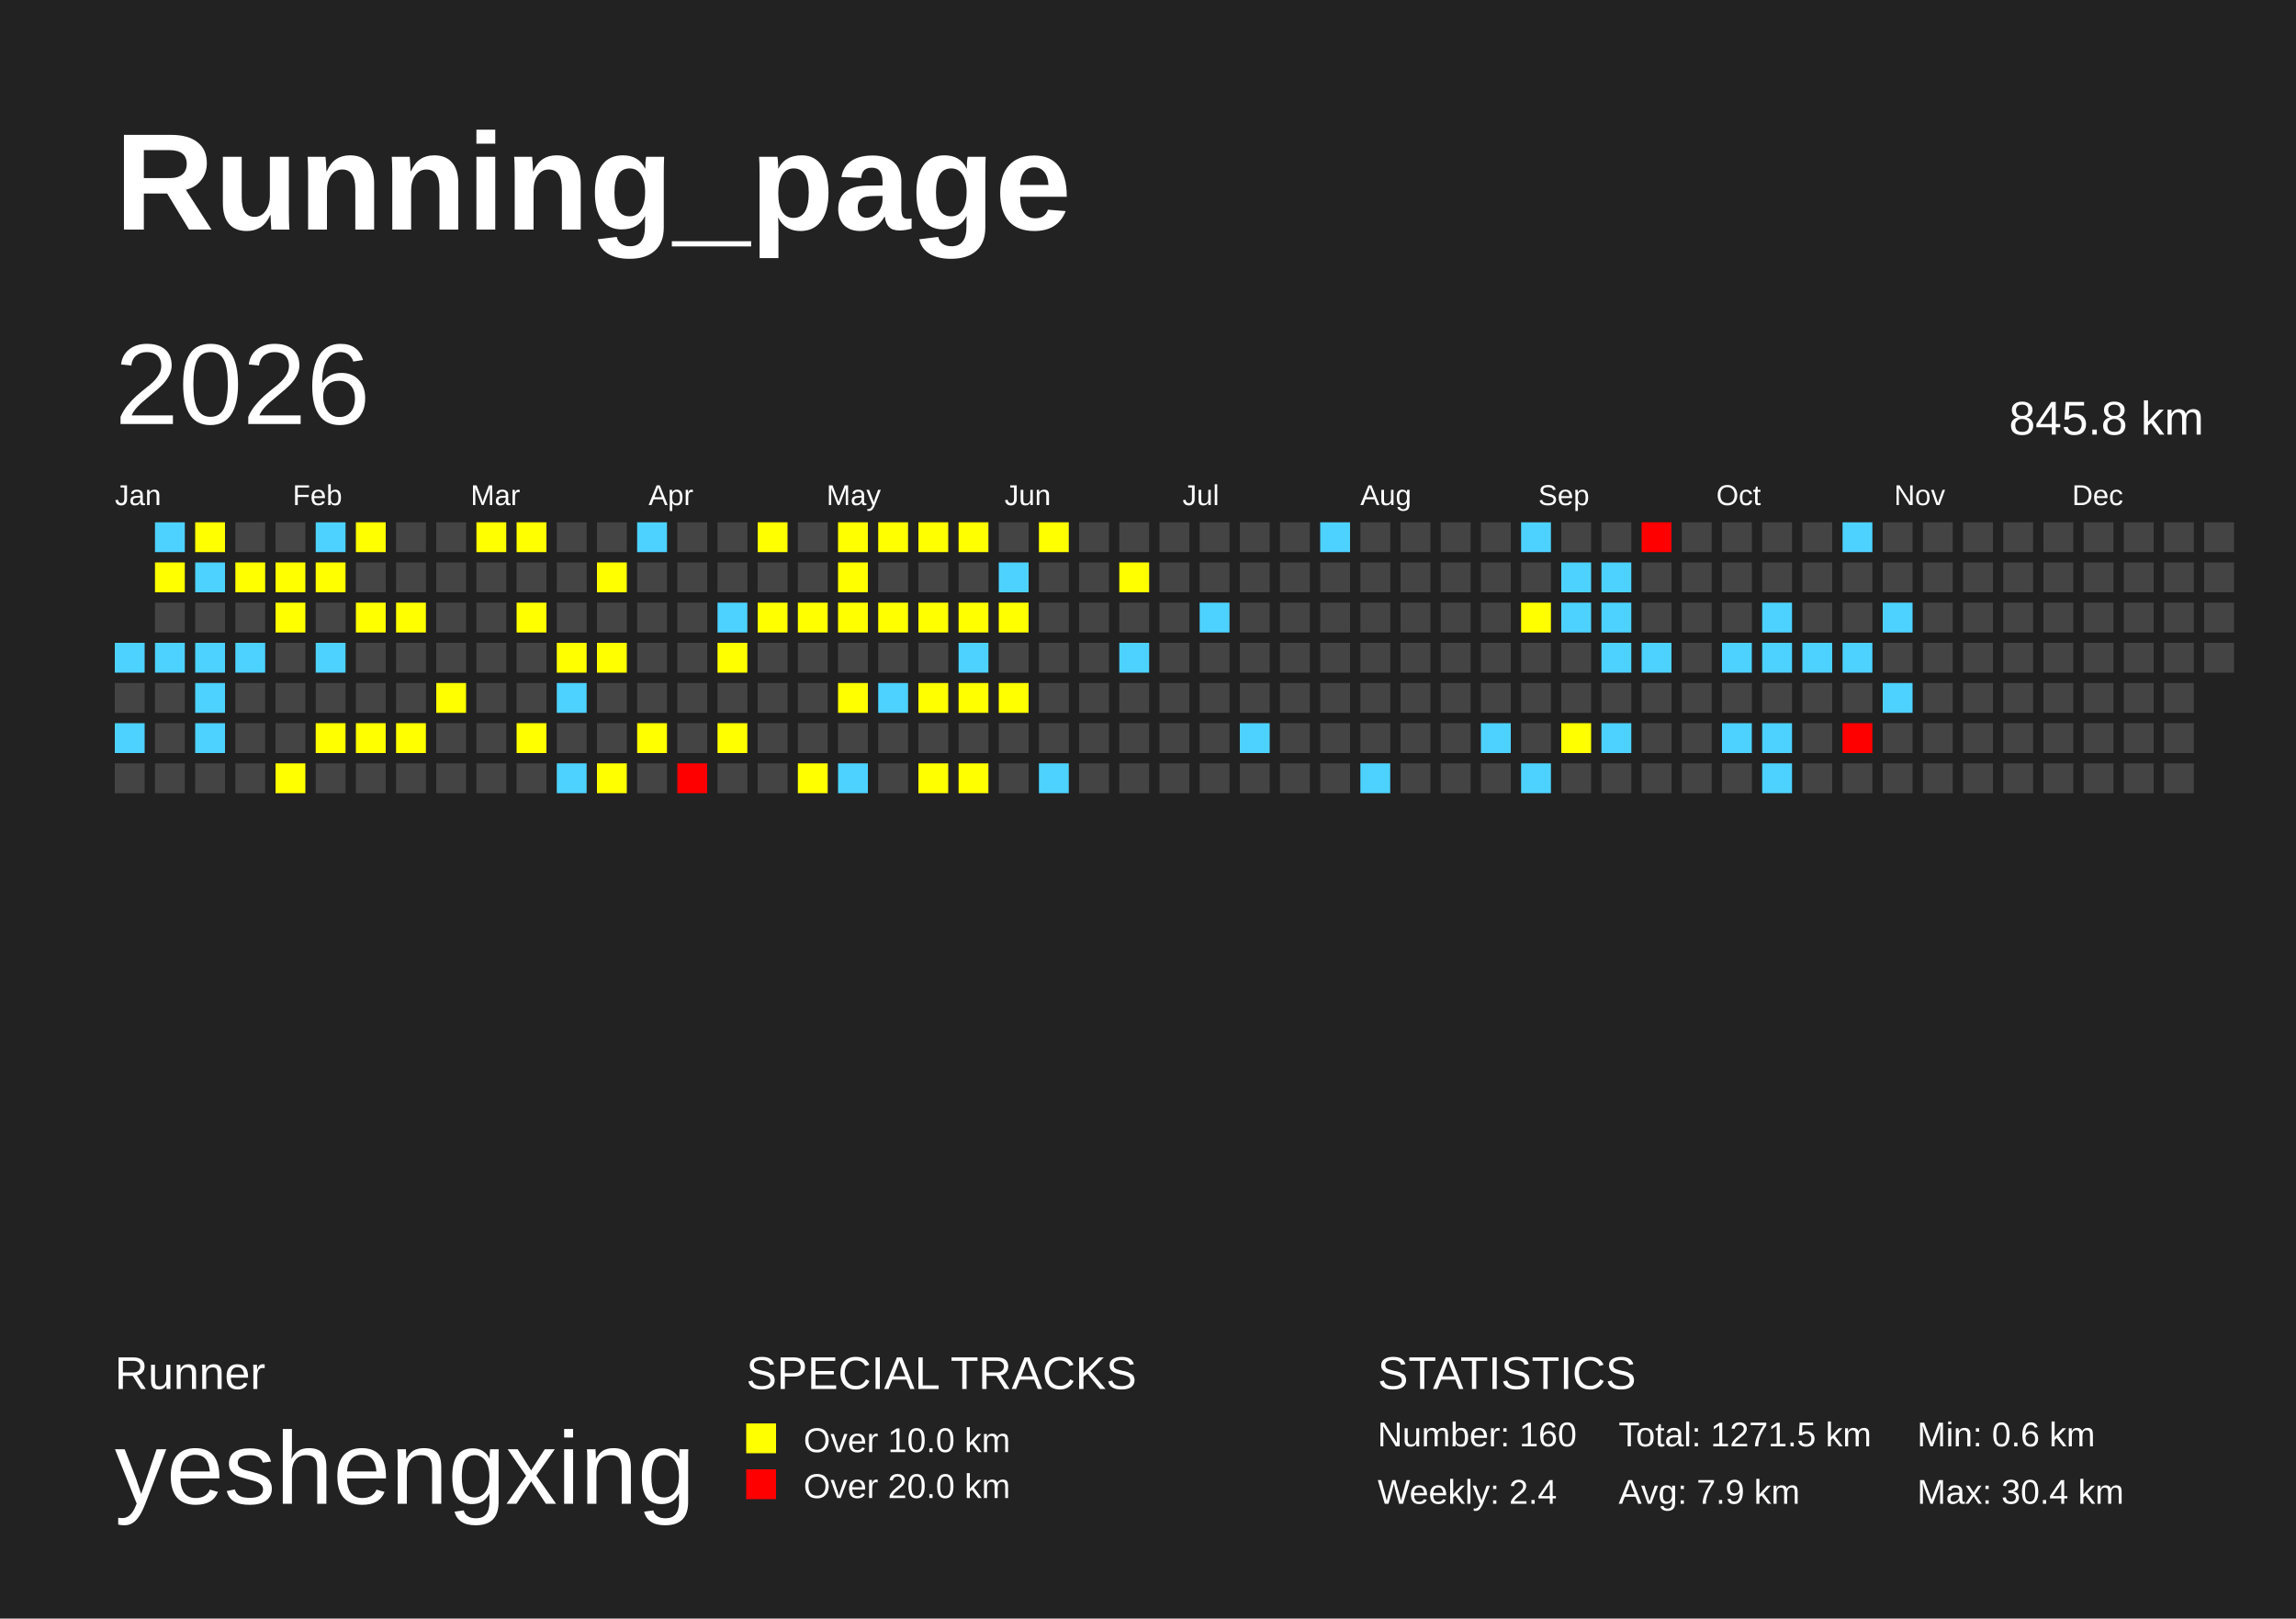
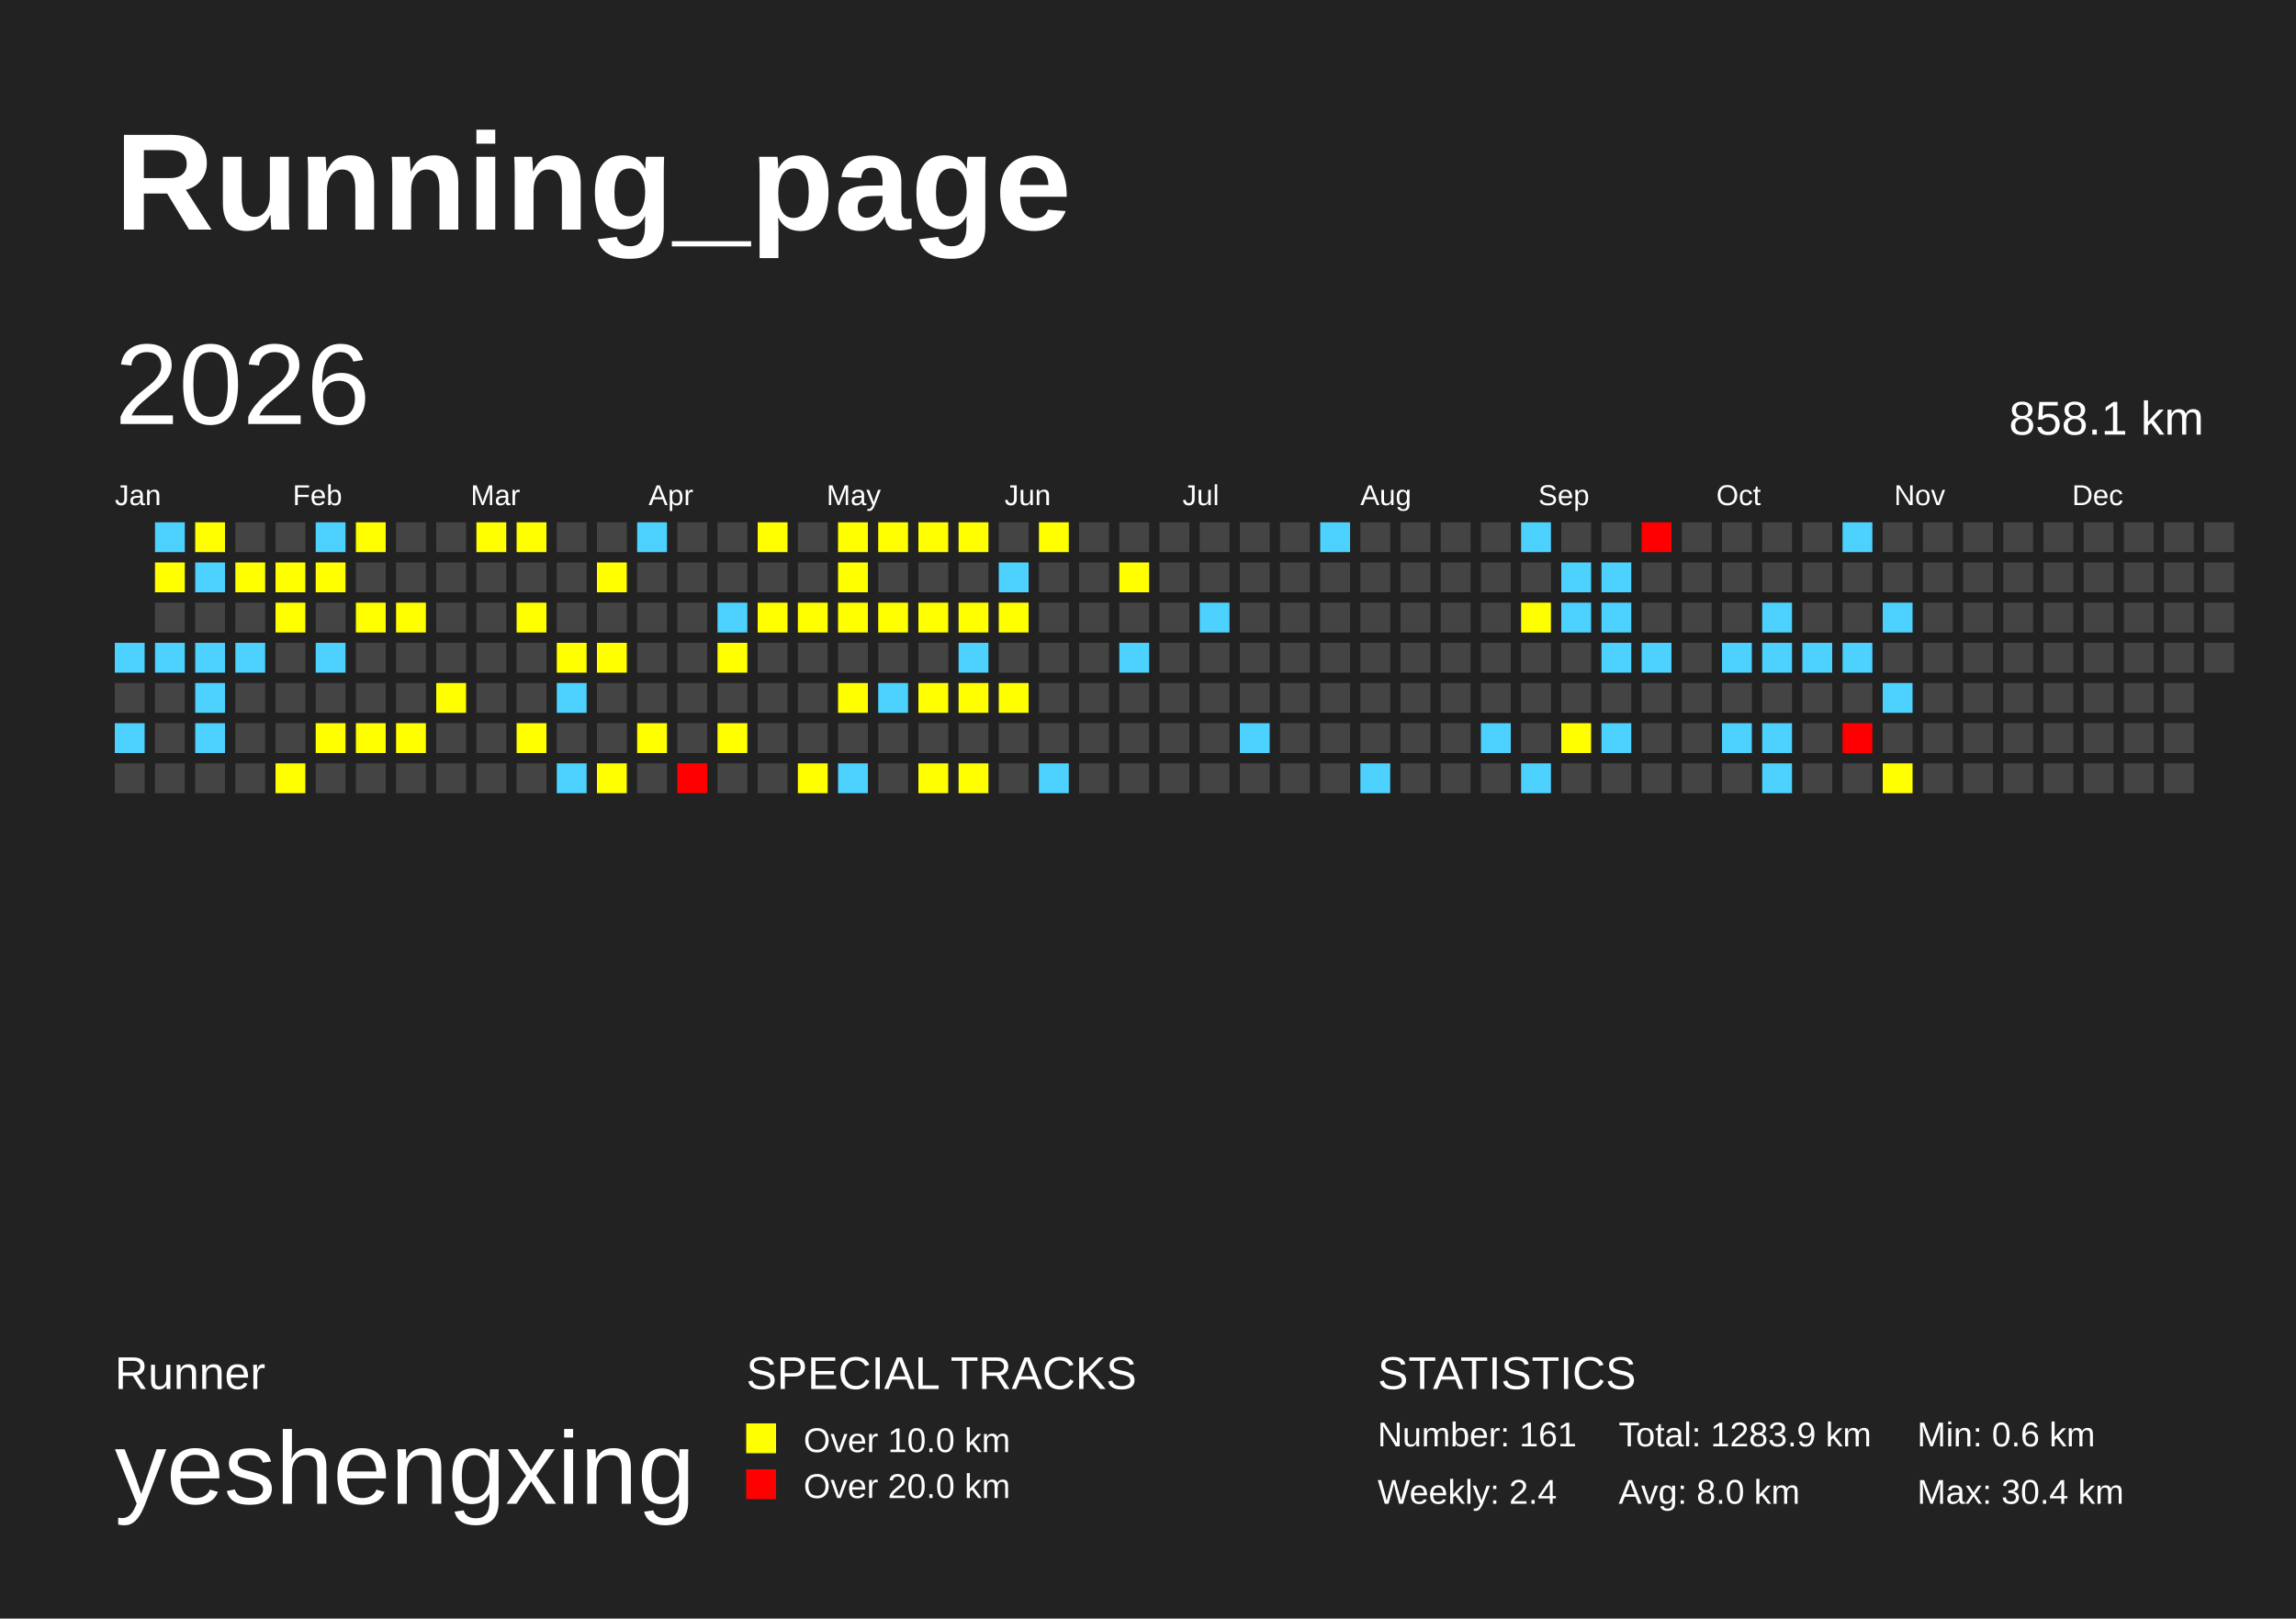
<svg xmlns="http://www.w3.org/2000/svg" baseProfile="full" height="141mm" version="1.1" viewBox="0,0,200,141" width="200mm">
  <defs />
  <rect fill="#222222" height="141" width="200" x="0" y="0" />
  <text fill="#FFFFFF" style="font-size:12px; font-family:Arial; font-weight:bold;" x="10" y="20">Running_page</text>
  <text fill="#FFFFFF" style="font-size:4px; font-family:Arial" x="10" y="121">Runner</text>
  <text fill="#FFFFFF" style="font-size:9px; font-family:Arial" x="10" y="131">yeshengxing</text>
  <text fill="#FFFFFF" style="font-size:4px; font-family:Arial" x="65" y="121">SPECIAL TRACKS</text>
  <rect fill="yellow" height="2.6" width="2.6" x="65" y="124" />
  <text fill="#FFFFFF" style="font-size:3px; font-family:Arial" x="70" y="126.5">Over 10.0 km</text>
  <rect fill="red" height="2.6" width="2.6" x="65" y="128" />
  <text fill="#FFFFFF" style="font-size:3px; font-family:Arial" x="70" y="130.5">Over 20.0 km</text>
  <text fill="#FFFFFF" style="font-size:4px; font-family:Arial" x="120" y="121">STATISTICS</text>
-   <text fill="#FFFFFF" style="font-size:3px; font-family:Arial" x="120" y="126">Number: 160</text>
+   <text fill="#FFFFFF" style="font-size:3px; font-family:Arial" x="120" y="126">Number: 161</text>
  <text fill="#FFFFFF" style="font-size:3px; font-family:Arial" x="120" y="131">Weekly: 2.4</text>
-   <text fill="#FFFFFF" style="font-size:3px; font-family:Arial" x="141" y="126">Total: 1271.5 km</text>
-   <text fill="#FFFFFF" style="font-size:3px; font-family:Arial" x="141" y="131">Avg: 7.9 km</text>
+   <text fill="#FFFFFF" style="font-size:3px; font-family:Arial" x="141" y="126">Total: 1283.9 km</text>
+   <text fill="#FFFFFF" style="font-size:3px; font-family:Arial" x="141" y="131">Avg: 8.0 km</text>
  <text fill="#FFFFFF" style="font-size:3px; font-family:Arial" x="167" y="126">Min: 0.6 km</text>
  <text fill="#FFFFFF" style="font-size:3px; font-family:Arial" x="167" y="131">Max: 30.4 km</text>
  <text dominant-baseline="hanging" fill="#FFFFFF" style="font-size:10.0px; font-family:Arial;" x="10" y="30">2026</text>
-   <text dominant-baseline="hanging" fill="#FFFFFF" style="font-size:4.125px; font-family:Arial;" x="175" y="35">845.8 km</text>
+   <text dominant-baseline="hanging" fill="#FFFFFF" style="font-size:4.125px; font-family:Arial;" x="175" y="35">858.1 km</text>
  <text fill="#FFFFFF" style="font-size:2.5px; font-family:Arial" x="10.0" y="44">Jan</text>
  <text fill="#FFFFFF" style="font-size:2.5px; font-family:Arial" x="25.5" y="44">Feb</text>
  <text fill="#FFFFFF" style="font-size:2.5px; font-family:Arial" x="41.0" y="44">Mar</text>
  <text fill="#FFFFFF" style="font-size:2.5px; font-family:Arial" x="56.5" y="44">Apr</text>
  <text fill="#FFFFFF" style="font-size:2.5px; font-family:Arial" x="72.0" y="44">May</text>
  <text fill="#FFFFFF" style="font-size:2.5px; font-family:Arial" x="87.5" y="44">Jun</text>
  <text fill="#FFFFFF" style="font-size:2.5px; font-family:Arial" x="103.0" y="44">Jul</text>
  <text fill="#FFFFFF" style="font-size:2.5px; font-family:Arial" x="118.5" y="44">Aug</text>
  <text fill="#FFFFFF" style="font-size:2.5px; font-family:Arial" x="134.0" y="44">Sep</text>
  <text fill="#FFFFFF" style="font-size:2.5px; font-family:Arial" x="149.5" y="44">Oct</text>
  <text fill="#FFFFFF" style="font-size:2.5px; font-family:Arial" x="165.0" y="44">Nov</text>
  <text fill="#FFFFFF" style="font-size:2.5px; font-family:Arial" x="180.5" y="44">Dec</text>
  <rect fill="#4dd2ff" height="2.6" width="2.6" x="10.0" y="56.0" />
  <rect fill="#444444" height="2.6" width="2.6" x="10.0" y="59.5" />
  <rect fill="#4dd2ff" height="2.6" width="2.6" x="10.0" y="63.0" />
  <rect fill="#444444" height="2.6" width="2.6" x="10.0" y="66.5" />
  <rect fill="#4dd2ff" height="2.6" width="2.6" x="13.5" y="45.5" />
  <rect fill="yellow" height="2.6" width="2.6" x="13.5" y="49.0" />
  <rect fill="#444444" height="2.6" width="2.6" x="13.5" y="52.5" />
  <rect fill="#4dd2ff" height="2.6" width="2.6" x="13.5" y="56.0" />
  <rect fill="#444444" height="2.6" width="2.6" x="13.5" y="59.5" />
  <rect fill="#444444" height="2.6" width="2.6" x="13.5" y="63.0" />
  <rect fill="#444444" height="2.6" width="2.6" x="13.5" y="66.5" />
  <rect fill="yellow" height="2.6" width="2.6" x="17.0" y="45.5" />
  <rect fill="#4dd2ff" height="2.6" width="2.6" x="17.0" y="49.0" />
  <rect fill="#444444" height="2.6" width="2.6" x="17.0" y="52.5" />
  <rect fill="#4dd2ff" height="2.6" width="2.6" x="17.0" y="56.0" />
  <rect fill="#4dd2ff" height="2.6" width="2.6" x="17.0" y="59.5" />
  <rect fill="#4dd2ff" height="2.6" width="2.6" x="17.0" y="63.0" />
  <rect fill="#444444" height="2.6" width="2.6" x="17.0" y="66.5" />
  <rect fill="#444444" height="2.6" width="2.6" x="20.5" y="45.5" />
  <rect fill="yellow" height="2.6" width="2.6" x="20.5" y="49.0" />
  <rect fill="#444444" height="2.6" width="2.6" x="20.5" y="52.5" />
  <rect fill="#4dd2ff" height="2.6" width="2.6" x="20.5" y="56.0" />
  <rect fill="#444444" height="2.6" width="2.6" x="20.5" y="59.5" />
  <rect fill="#444444" height="2.6" width="2.6" x="20.5" y="63.0" />
  <rect fill="#444444" height="2.6" width="2.6" x="20.5" y="66.5" />
  <rect fill="#444444" height="2.6" width="2.6" x="24.0" y="45.5" />
  <rect fill="yellow" height="2.6" width="2.6" x="24.0" y="49.0" />
  <rect fill="yellow" height="2.6" width="2.6" x="24.0" y="52.5" />
  <rect fill="#444444" height="2.6" width="2.6" x="24.0" y="56.0" />
  <rect fill="#444444" height="2.6" width="2.6" x="24.0" y="59.5" />
  <rect fill="#444444" height="2.6" width="2.6" x="24.0" y="63.0" />
  <rect fill="yellow" height="2.6" width="2.6" x="24.0" y="66.5" />
  <rect fill="#4dd2ff" height="2.6" width="2.6" x="27.5" y="45.5" />
  <rect fill="yellow" height="2.6" width="2.6" x="27.5" y="49.0" />
  <rect fill="#444444" height="2.6" width="2.6" x="27.5" y="52.5" />
  <rect fill="#4dd2ff" height="2.6" width="2.6" x="27.5" y="56.0" />
  <rect fill="#444444" height="2.6" width="2.6" x="27.5" y="59.5" />
  <rect fill="yellow" height="2.6" width="2.6" x="27.5" y="63.0" />
  <rect fill="#444444" height="2.6" width="2.6" x="27.5" y="66.5" />
  <rect fill="yellow" height="2.6" width="2.6" x="31.0" y="45.5" />
  <rect fill="#444444" height="2.6" width="2.6" x="31.0" y="49.0" />
  <rect fill="yellow" height="2.6" width="2.6" x="31.0" y="52.5" />
  <rect fill="#444444" height="2.6" width="2.6" x="31.0" y="56.0" />
  <rect fill="#444444" height="2.6" width="2.6" x="31.0" y="59.5" />
  <rect fill="yellow" height="2.6" width="2.6" x="31.0" y="63.0" />
  <rect fill="#444444" height="2.6" width="2.6" x="31.0" y="66.5" />
  <rect fill="#444444" height="2.6" width="2.6" x="34.5" y="45.5" />
  <rect fill="#444444" height="2.6" width="2.6" x="34.5" y="49.0" />
  <rect fill="yellow" height="2.6" width="2.6" x="34.5" y="52.5" />
  <rect fill="#444444" height="2.6" width="2.6" x="34.5" y="56.0" />
  <rect fill="#444444" height="2.6" width="2.6" x="34.5" y="59.5" />
  <rect fill="yellow" height="2.6" width="2.6" x="34.5" y="63.0" />
  <rect fill="#444444" height="2.6" width="2.6" x="34.5" y="66.5" />
  <rect fill="#444444" height="2.6" width="2.6" x="38.0" y="45.5" />
  <rect fill="#444444" height="2.6" width="2.6" x="38.0" y="49.0" />
  <rect fill="#444444" height="2.6" width="2.6" x="38.0" y="52.5" />
  <rect fill="#444444" height="2.6" width="2.6" x="38.0" y="56.0" />
  <rect fill="yellow" height="2.6" width="2.6" x="38.0" y="59.5" />
  <rect fill="#444444" height="2.6" width="2.6" x="38.0" y="63.0" />
  <rect fill="#444444" height="2.6" width="2.6" x="38.0" y="66.5" />
  <rect fill="yellow" height="2.6" width="2.6" x="41.5" y="45.5" />
  <rect fill="#444444" height="2.6" width="2.6" x="41.5" y="49.0" />
  <rect fill="#444444" height="2.6" width="2.6" x="41.5" y="52.5" />
  <rect fill="#444444" height="2.6" width="2.6" x="41.5" y="56.0" />
  <rect fill="#444444" height="2.6" width="2.6" x="41.5" y="59.5" />
  <rect fill="#444444" height="2.6" width="2.6" x="41.5" y="63.0" />
  <rect fill="#444444" height="2.6" width="2.6" x="41.5" y="66.5" />
  <rect fill="yellow" height="2.6" width="2.6" x="45.0" y="45.5" />
  <rect fill="#444444" height="2.6" width="2.6" x="45.0" y="49.0" />
  <rect fill="yellow" height="2.6" width="2.6" x="45.0" y="52.5" />
  <rect fill="#444444" height="2.6" width="2.6" x="45.0" y="56.0" />
  <rect fill="#444444" height="2.6" width="2.6" x="45.0" y="59.5" />
  <rect fill="yellow" height="2.6" width="2.6" x="45.0" y="63.0" />
  <rect fill="#444444" height="2.6" width="2.6" x="45.0" y="66.5" />
  <rect fill="#444444" height="2.6" width="2.6" x="48.5" y="45.5" />
  <rect fill="#444444" height="2.6" width="2.6" x="48.5" y="49.0" />
  <rect fill="#444444" height="2.6" width="2.6" x="48.5" y="52.5" />
  <rect fill="yellow" height="2.6" width="2.6" x="48.5" y="56.0" />
  <rect fill="#4dd2ff" height="2.6" width="2.6" x="48.5" y="59.5" />
  <rect fill="#444444" height="2.6" width="2.6" x="48.5" y="63.0" />
  <rect fill="#4dd2ff" height="2.6" width="2.6" x="48.5" y="66.5" />
  <rect fill="#444444" height="2.6" width="2.6" x="52.0" y="45.5" />
  <rect fill="yellow" height="2.6" width="2.6" x="52.0" y="49.0" />
  <rect fill="#444444" height="2.6" width="2.6" x="52.0" y="52.5" />
  <rect fill="yellow" height="2.6" width="2.6" x="52.0" y="56.0" />
  <rect fill="#444444" height="2.6" width="2.6" x="52.0" y="59.5" />
  <rect fill="#444444" height="2.6" width="2.6" x="52.0" y="63.0" />
  <rect fill="yellow" height="2.6" width="2.6" x="52.0" y="66.5" />
  <rect fill="#4dd2ff" height="2.6" width="2.6" x="55.5" y="45.5" />
  <rect fill="#444444" height="2.6" width="2.6" x="55.5" y="49.0" />
  <rect fill="#444444" height="2.6" width="2.6" x="55.5" y="52.5" />
  <rect fill="#444444" height="2.6" width="2.6" x="55.5" y="56.0" />
  <rect fill="#444444" height="2.6" width="2.6" x="55.5" y="59.5" />
  <rect fill="yellow" height="2.6" width="2.6" x="55.5" y="63.0" />
  <rect fill="#444444" height="2.6" width="2.6" x="55.5" y="66.5" />
  <rect fill="#444444" height="2.6" width="2.6" x="59.0" y="45.5" />
  <rect fill="#444444" height="2.6" width="2.6" x="59.0" y="49.0" />
  <rect fill="#444444" height="2.6" width="2.6" x="59.0" y="52.5" />
  <rect fill="#444444" height="2.6" width="2.6" x="59.0" y="56.0" />
  <rect fill="#444444" height="2.6" width="2.6" x="59.0" y="59.5" />
  <rect fill="#444444" height="2.6" width="2.6" x="59.0" y="63.0" />
  <rect fill="red" height="2.6" width="2.6" x="59.0" y="66.5" />
  <rect fill="#444444" height="2.6" width="2.6" x="62.5" y="45.5" />
  <rect fill="#444444" height="2.6" width="2.6" x="62.5" y="49.0" />
  <rect fill="#4dd2ff" height="2.6" width="2.6" x="62.5" y="52.5" />
  <rect fill="yellow" height="2.6" width="2.6" x="62.5" y="56.0" />
  <rect fill="#444444" height="2.6" width="2.6" x="62.5" y="59.5" />
  <rect fill="yellow" height="2.6" width="2.6" x="62.5" y="63.0" />
  <rect fill="#444444" height="2.6" width="2.6" x="62.5" y="66.5" />
  <rect fill="yellow" height="2.6" width="2.6" x="66.0" y="45.5" />
  <rect fill="#444444" height="2.6" width="2.6" x="66.0" y="49.0" />
  <rect fill="yellow" height="2.6" width="2.6" x="66.0" y="52.5" />
  <rect fill="#444444" height="2.6" width="2.6" x="66.0" y="56.0" />
  <rect fill="#444444" height="2.6" width="2.6" x="66.0" y="59.5" />
  <rect fill="#444444" height="2.6" width="2.6" x="66.0" y="63.0" />
  <rect fill="#444444" height="2.6" width="2.6" x="66.0" y="66.5" />
  <rect fill="#444444" height="2.6" width="2.6" x="69.5" y="45.5" />
  <rect fill="#444444" height="2.6" width="2.6" x="69.5" y="49.0" />
  <rect fill="yellow" height="2.6" width="2.6" x="69.5" y="52.5" />
  <rect fill="#444444" height="2.6" width="2.6" x="69.5" y="56.0" />
  <rect fill="#444444" height="2.6" width="2.6" x="69.5" y="59.5" />
  <rect fill="#444444" height="2.6" width="2.6" x="69.5" y="63.0" />
  <rect fill="yellow" height="2.6" width="2.6" x="69.5" y="66.5" />
  <rect fill="yellow" height="2.6" width="2.6" x="73.0" y="45.5" />
  <rect fill="yellow" height="2.6" width="2.6" x="73.0" y="49.0" />
  <rect fill="yellow" height="2.6" width="2.6" x="73.0" y="52.5" />
  <rect fill="#444444" height="2.6" width="2.6" x="73.0" y="56.0" />
  <rect fill="yellow" height="2.6" width="2.6" x="73.0" y="59.5" />
  <rect fill="#444444" height="2.6" width="2.6" x="73.0" y="63.0" />
  <rect fill="#4dd2ff" height="2.6" width="2.6" x="73.0" y="66.5" />
  <rect fill="yellow" height="2.6" width="2.6" x="76.5" y="45.5" />
  <rect fill="#444444" height="2.6" width="2.6" x="76.5" y="49.0" />
  <rect fill="yellow" height="2.6" width="2.6" x="76.5" y="52.5" />
  <rect fill="#444444" height="2.6" width="2.6" x="76.5" y="56.0" />
  <rect fill="#4dd2ff" height="2.6" width="2.6" x="76.5" y="59.5" />
  <rect fill="#444444" height="2.6" width="2.6" x="76.5" y="63.0" />
  <rect fill="#444444" height="2.6" width="2.6" x="76.5" y="66.5" />
  <rect fill="yellow" height="2.6" width="2.6" x="80.0" y="45.5" />
  <rect fill="#444444" height="2.6" width="2.6" x="80.0" y="49.0" />
  <rect fill="yellow" height="2.6" width="2.6" x="80.0" y="52.5" />
  <rect fill="#444444" height="2.6" width="2.6" x="80.0" y="56.0" />
  <rect fill="yellow" height="2.6" width="2.6" x="80.0" y="59.5" />
  <rect fill="#444444" height="2.6" width="2.6" x="80.0" y="63.0" />
  <rect fill="yellow" height="2.6" width="2.6" x="80.0" y="66.5" />
  <rect fill="yellow" height="2.6" width="2.6" x="83.5" y="45.5" />
  <rect fill="#444444" height="2.6" width="2.6" x="83.5" y="49.0" />
  <rect fill="yellow" height="2.6" width="2.6" x="83.5" y="52.5" />
  <rect fill="#4dd2ff" height="2.6" width="2.6" x="83.5" y="56.0" />
  <rect fill="yellow" height="2.6" width="2.6" x="83.5" y="59.5" />
  <rect fill="#444444" height="2.6" width="2.6" x="83.5" y="63.0" />
  <rect fill="yellow" height="2.6" width="2.6" x="83.5" y="66.5" />
  <rect fill="#444444" height="2.6" width="2.6" x="87.0" y="45.5" />
  <rect fill="#4dd2ff" height="2.6" width="2.6" x="87.0" y="49.0" />
  <rect fill="yellow" height="2.6" width="2.6" x="87.0" y="52.5" />
  <rect fill="#444444" height="2.6" width="2.6" x="87.0" y="56.0" />
  <rect fill="yellow" height="2.6" width="2.6" x="87.0" y="59.5" />
  <rect fill="#444444" height="2.6" width="2.6" x="87.0" y="63.0" />
  <rect fill="#444444" height="2.6" width="2.6" x="87.0" y="66.5" />
  <rect fill="yellow" height="2.6" width="2.6" x="90.5" y="45.5" />
  <rect fill="#444444" height="2.6" width="2.6" x="90.5" y="49.0" />
  <rect fill="#444444" height="2.6" width="2.6" x="90.5" y="52.5" />
  <rect fill="#444444" height="2.6" width="2.6" x="90.5" y="56.0" />
  <rect fill="#444444" height="2.6" width="2.6" x="90.5" y="59.5" />
  <rect fill="#444444" height="2.6" width="2.6" x="90.5" y="63.0" />
  <rect fill="#4dd2ff" height="2.6" width="2.6" x="90.5" y="66.5" />
  <rect fill="#444444" height="2.6" width="2.6" x="94.0" y="45.5" />
  <rect fill="#444444" height="2.6" width="2.6" x="94.0" y="49.0" />
  <rect fill="#444444" height="2.6" width="2.6" x="94.0" y="52.5" />
  <rect fill="#444444" height="2.6" width="2.6" x="94.0" y="56.0" />
  <rect fill="#444444" height="2.6" width="2.6" x="94.0" y="59.5" />
  <rect fill="#444444" height="2.6" width="2.6" x="94.0" y="63.0" />
  <rect fill="#444444" height="2.6" width="2.6" x="94.0" y="66.5" />
  <rect fill="#444444" height="2.6" width="2.6" x="97.5" y="45.5" />
  <rect fill="yellow" height="2.6" width="2.6" x="97.5" y="49.0" />
  <rect fill="#444444" height="2.6" width="2.6" x="97.5" y="52.5" />
  <rect fill="#4dd2ff" height="2.6" width="2.6" x="97.5" y="56.0" />
  <rect fill="#444444" height="2.6" width="2.6" x="97.5" y="59.5" />
  <rect fill="#444444" height="2.6" width="2.6" x="97.5" y="63.0" />
  <rect fill="#444444" height="2.6" width="2.6" x="97.5" y="66.5" />
  <rect fill="#444444" height="2.6" width="2.6" x="101.0" y="45.5" />
  <rect fill="#444444" height="2.6" width="2.6" x="101.0" y="49.0" />
  <rect fill="#444444" height="2.6" width="2.6" x="101.0" y="52.5" />
  <rect fill="#444444" height="2.6" width="2.6" x="101.0" y="56.0" />
  <rect fill="#444444" height="2.6" width="2.6" x="101.0" y="59.5" />
  <rect fill="#444444" height="2.6" width="2.6" x="101.0" y="63.0" />
  <rect fill="#444444" height="2.6" width="2.6" x="101.0" y="66.5" />
  <rect fill="#444444" height="2.6" width="2.6" x="104.5" y="45.5" />
  <rect fill="#444444" height="2.6" width="2.6" x="104.5" y="49.0" />
  <rect fill="#4dd2ff" height="2.6" width="2.6" x="104.5" y="52.5" />
  <rect fill="#444444" height="2.6" width="2.6" x="104.5" y="56.0" />
  <rect fill="#444444" height="2.6" width="2.6" x="104.5" y="59.5" />
  <rect fill="#444444" height="2.6" width="2.6" x="104.5" y="63.0" />
  <rect fill="#444444" height="2.6" width="2.6" x="104.5" y="66.5" />
  <rect fill="#444444" height="2.6" width="2.6" x="108.0" y="45.5" />
  <rect fill="#444444" height="2.6" width="2.6" x="108.0" y="49.0" />
  <rect fill="#444444" height="2.6" width="2.6" x="108.0" y="52.5" />
  <rect fill="#444444" height="2.6" width="2.6" x="108.0" y="56.0" />
  <rect fill="#444444" height="2.6" width="2.6" x="108.0" y="59.5" />
  <rect fill="#4dd2ff" height="2.6" width="2.6" x="108.0" y="63.0" />
  <rect fill="#444444" height="2.6" width="2.6" x="108.0" y="66.5" />
  <rect fill="#444444" height="2.6" width="2.6" x="111.5" y="45.5" />
  <rect fill="#444444" height="2.6" width="2.6" x="111.5" y="49.0" />
  <rect fill="#444444" height="2.6" width="2.6" x="111.5" y="52.5" />
  <rect fill="#444444" height="2.6" width="2.6" x="111.5" y="56.0" />
  <rect fill="#444444" height="2.6" width="2.6" x="111.5" y="59.5" />
  <rect fill="#444444" height="2.6" width="2.6" x="111.5" y="63.0" />
  <rect fill="#444444" height="2.6" width="2.6" x="111.5" y="66.5" />
  <rect fill="#4dd2ff" height="2.6" width="2.6" x="115.0" y="45.5" />
  <rect fill="#444444" height="2.6" width="2.6" x="115.0" y="49.0" />
  <rect fill="#444444" height="2.6" width="2.6" x="115.0" y="52.5" />
  <rect fill="#444444" height="2.6" width="2.6" x="115.0" y="56.0" />
  <rect fill="#444444" height="2.6" width="2.6" x="115.0" y="59.5" />
  <rect fill="#444444" height="2.6" width="2.6" x="115.0" y="63.0" />
  <rect fill="#444444" height="2.6" width="2.6" x="115.0" y="66.5" />
  <rect fill="#444444" height="2.6" width="2.6" x="118.5" y="45.5" />
  <rect fill="#444444" height="2.6" width="2.6" x="118.5" y="49.0" />
  <rect fill="#444444" height="2.6" width="2.6" x="118.5" y="52.5" />
  <rect fill="#444444" height="2.6" width="2.6" x="118.5" y="56.0" />
  <rect fill="#444444" height="2.6" width="2.6" x="118.5" y="59.5" />
  <rect fill="#444444" height="2.6" width="2.6" x="118.5" y="63.0" />
  <rect fill="#4dd2ff" height="2.6" width="2.6" x="118.5" y="66.5" />
  <rect fill="#444444" height="2.6" width="2.6" x="122.0" y="45.5" />
  <rect fill="#444444" height="2.6" width="2.6" x="122.0" y="49.0" />
  <rect fill="#444444" height="2.6" width="2.6" x="122.0" y="52.5" />
  <rect fill="#444444" height="2.6" width="2.6" x="122.0" y="56.0" />
  <rect fill="#444444" height="2.6" width="2.6" x="122.0" y="59.5" />
  <rect fill="#444444" height="2.6" width="2.6" x="122.0" y="63.0" />
  <rect fill="#444444" height="2.6" width="2.6" x="122.0" y="66.5" />
  <rect fill="#444444" height="2.6" width="2.6" x="125.5" y="45.5" />
  <rect fill="#444444" height="2.6" width="2.6" x="125.5" y="49.0" />
  <rect fill="#444444" height="2.6" width="2.6" x="125.5" y="52.5" />
  <rect fill="#444444" height="2.6" width="2.6" x="125.5" y="56.0" />
  <rect fill="#444444" height="2.6" width="2.6" x="125.5" y="59.5" />
  <rect fill="#444444" height="2.6" width="2.6" x="125.5" y="63.0" />
  <rect fill="#444444" height="2.6" width="2.6" x="125.5" y="66.5" />
  <rect fill="#444444" height="2.6" width="2.6" x="129.0" y="45.5" />
  <rect fill="#444444" height="2.6" width="2.6" x="129.0" y="49.0" />
  <rect fill="#444444" height="2.6" width="2.6" x="129.0" y="52.5" />
  <rect fill="#444444" height="2.6" width="2.6" x="129.0" y="56.0" />
  <rect fill="#444444" height="2.6" width="2.6" x="129.0" y="59.5" />
  <rect fill="#4dd2ff" height="2.6" width="2.6" x="129.0" y="63.0" />
  <rect fill="#444444" height="2.6" width="2.6" x="129.0" y="66.5" />
  <rect fill="#4dd2ff" height="2.6" width="2.6" x="132.5" y="45.5" />
  <rect fill="#444444" height="2.6" width="2.6" x="132.5" y="49.0" />
  <rect fill="yellow" height="2.6" width="2.6" x="132.5" y="52.5" />
  <rect fill="#444444" height="2.6" width="2.6" x="132.5" y="56.0" />
  <rect fill="#444444" height="2.6" width="2.6" x="132.5" y="59.5" />
  <rect fill="#444444" height="2.6" width="2.6" x="132.5" y="63.0" />
  <rect fill="#4dd2ff" height="2.6" width="2.6" x="132.5" y="66.5" />
  <rect fill="#444444" height="2.6" width="2.6" x="136.0" y="45.5" />
  <rect fill="#4dd2ff" height="2.6" width="2.6" x="136.0" y="49.0" />
  <rect fill="#4dd2ff" height="2.6" width="2.6" x="136.0" y="52.5" />
  <rect fill="#444444" height="2.6" width="2.6" x="136.0" y="56.0" />
  <rect fill="#444444" height="2.6" width="2.6" x="136.0" y="59.5" />
  <rect fill="yellow" height="2.6" width="2.6" x="136.0" y="63.0" />
  <rect fill="#444444" height="2.6" width="2.6" x="136.0" y="66.5" />
  <rect fill="#444444" height="2.6" width="2.6" x="139.5" y="45.5" />
  <rect fill="#4dd2ff" height="2.6" width="2.6" x="139.5" y="49.0" />
  <rect fill="#4dd2ff" height="2.6" width="2.6" x="139.5" y="52.5" />
  <rect fill="#4dd2ff" height="2.6" width="2.6" x="139.5" y="56.0" />
  <rect fill="#444444" height="2.6" width="2.6" x="139.5" y="59.5" />
  <rect fill="#4dd2ff" height="2.6" width="2.6" x="139.5" y="63.0" />
  <rect fill="#444444" height="2.6" width="2.6" x="139.5" y="66.5" />
  <rect fill="red" height="2.6" width="2.6" x="143.0" y="45.5" />
  <rect fill="#444444" height="2.6" width="2.6" x="143.0" y="49.0" />
  <rect fill="#444444" height="2.6" width="2.6" x="143.0" y="52.5" />
  <rect fill="#4dd2ff" height="2.6" width="2.6" x="143.0" y="56.0" />
  <rect fill="#444444" height="2.6" width="2.6" x="143.0" y="59.5" />
  <rect fill="#444444" height="2.6" width="2.6" x="143.0" y="63.0" />
  <rect fill="#444444" height="2.6" width="2.6" x="143.0" y="66.5" />
  <rect fill="#444444" height="2.6" width="2.6" x="146.5" y="45.5" />
  <rect fill="#444444" height="2.6" width="2.6" x="146.5" y="49.0" />
  <rect fill="#444444" height="2.6" width="2.6" x="146.5" y="52.5" />
  <rect fill="#444444" height="2.6" width="2.6" x="146.5" y="56.0" />
  <rect fill="#444444" height="2.6" width="2.6" x="146.5" y="59.5" />
  <rect fill="#444444" height="2.6" width="2.6" x="146.5" y="63.0" />
  <rect fill="#444444" height="2.6" width="2.6" x="146.5" y="66.5" />
  <rect fill="#444444" height="2.6" width="2.6" x="150.0" y="45.5" />
  <rect fill="#444444" height="2.6" width="2.6" x="150.0" y="49.0" />
  <rect fill="#444444" height="2.6" width="2.6" x="150.0" y="52.5" />
  <rect fill="#4dd2ff" height="2.6" width="2.6" x="150.0" y="56.0" />
  <rect fill="#444444" height="2.6" width="2.6" x="150.0" y="59.5" />
  <rect fill="#4dd2ff" height="2.6" width="2.6" x="150.0" y="63.0" />
  <rect fill="#444444" height="2.6" width="2.6" x="150.0" y="66.5" />
  <rect fill="#444444" height="2.6" width="2.6" x="153.5" y="45.5" />
  <rect fill="#444444" height="2.6" width="2.6" x="153.5" y="49.0" />
  <rect fill="#4dd2ff" height="2.6" width="2.6" x="153.5" y="52.5" />
  <rect fill="#4dd2ff" height="2.6" width="2.6" x="153.5" y="56.0" />
  <rect fill="#444444" height="2.6" width="2.6" x="153.5" y="59.5" />
  <rect fill="#4dd2ff" height="2.6" width="2.6" x="153.5" y="63.0" />
  <rect fill="#4dd2ff" height="2.6" width="2.6" x="153.5" y="66.5" />
  <rect fill="#444444" height="2.6" width="2.6" x="157.0" y="45.5" />
  <rect fill="#444444" height="2.6" width="2.6" x="157.0" y="49.0" />
  <rect fill="#444444" height="2.6" width="2.6" x="157.0" y="52.5" />
  <rect fill="#4dd2ff" height="2.6" width="2.6" x="157.0" y="56.0" />
  <rect fill="#444444" height="2.6" width="2.6" x="157.0" y="59.5" />
  <rect fill="#444444" height="2.6" width="2.6" x="157.0" y="63.0" />
  <rect fill="#444444" height="2.6" width="2.6" x="157.0" y="66.5" />
  <rect fill="#4dd2ff" height="2.6" width="2.6" x="160.5" y="45.5" />
  <rect fill="#444444" height="2.6" width="2.6" x="160.5" y="49.0" />
  <rect fill="#444444" height="2.6" width="2.6" x="160.5" y="52.5" />
  <rect fill="#4dd2ff" height="2.6" width="2.6" x="160.5" y="56.0" />
  <rect fill="#444444" height="2.6" width="2.6" x="160.5" y="59.5" />
  <rect fill="red" height="2.6" width="2.6" x="160.5" y="63.0" />
  <rect fill="#444444" height="2.6" width="2.6" x="160.5" y="66.5" />
  <rect fill="#444444" height="2.6" width="2.6" x="164.0" y="45.5" />
  <rect fill="#444444" height="2.6" width="2.6" x="164.0" y="49.0" />
  <rect fill="#4dd2ff" height="2.6" width="2.6" x="164.0" y="52.5" />
  <rect fill="#444444" height="2.6" width="2.6" x="164.0" y="56.0" />
  <rect fill="#4dd2ff" height="2.6" width="2.6" x="164.0" y="59.5" />
  <rect fill="#444444" height="2.6" width="2.6" x="164.0" y="63.0" />
-   <rect fill="#444444" height="2.6" width="2.6" x="164.0" y="66.5" />
+   <rect fill="yellow" height="2.6" width="2.6" x="164.0" y="66.5" />
  <rect fill="#444444" height="2.6" width="2.6" x="167.5" y="45.5" />
  <rect fill="#444444" height="2.6" width="2.6" x="167.5" y="49.0" />
  <rect fill="#444444" height="2.6" width="2.6" x="167.5" y="52.5" />
  <rect fill="#444444" height="2.6" width="2.6" x="167.5" y="56.0" />
  <rect fill="#444444" height="2.6" width="2.6" x="167.5" y="59.5" />
  <rect fill="#444444" height="2.6" width="2.6" x="167.5" y="63.0" />
  <rect fill="#444444" height="2.6" width="2.6" x="167.5" y="66.5" />
  <rect fill="#444444" height="2.6" width="2.6" x="171.0" y="45.5" />
  <rect fill="#444444" height="2.6" width="2.6" x="171.0" y="49.0" />
  <rect fill="#444444" height="2.6" width="2.6" x="171.0" y="52.5" />
  <rect fill="#444444" height="2.6" width="2.6" x="171.0" y="56.0" />
  <rect fill="#444444" height="2.6" width="2.6" x="171.0" y="59.5" />
  <rect fill="#444444" height="2.6" width="2.6" x="171.0" y="63.0" />
  <rect fill="#444444" height="2.6" width="2.6" x="171.0" y="66.5" />
  <rect fill="#444444" height="2.6" width="2.6" x="174.5" y="45.5" />
  <rect fill="#444444" height="2.6" width="2.6" x="174.5" y="49.0" />
  <rect fill="#444444" height="2.6" width="2.6" x="174.5" y="52.5" />
  <rect fill="#444444" height="2.6" width="2.6" x="174.5" y="56.0" />
  <rect fill="#444444" height="2.6" width="2.6" x="174.5" y="59.5" />
  <rect fill="#444444" height="2.6" width="2.6" x="174.5" y="63.0" />
  <rect fill="#444444" height="2.6" width="2.6" x="174.5" y="66.5" />
  <rect fill="#444444" height="2.6" width="2.6" x="178.0" y="45.5" />
  <rect fill="#444444" height="2.6" width="2.6" x="178.0" y="49.0" />
  <rect fill="#444444" height="2.6" width="2.6" x="178.0" y="52.5" />
  <rect fill="#444444" height="2.6" width="2.6" x="178.0" y="56.0" />
  <rect fill="#444444" height="2.6" width="2.6" x="178.0" y="59.5" />
  <rect fill="#444444" height="2.6" width="2.6" x="178.0" y="63.0" />
  <rect fill="#444444" height="2.6" width="2.6" x="178.0" y="66.5" />
  <rect fill="#444444" height="2.6" width="2.6" x="181.5" y="45.5" />
  <rect fill="#444444" height="2.6" width="2.6" x="181.5" y="49.0" />
  <rect fill="#444444" height="2.6" width="2.6" x="181.5" y="52.5" />
  <rect fill="#444444" height="2.6" width="2.6" x="181.5" y="56.0" />
  <rect fill="#444444" height="2.6" width="2.6" x="181.5" y="59.5" />
  <rect fill="#444444" height="2.6" width="2.6" x="181.5" y="63.0" />
  <rect fill="#444444" height="2.6" width="2.6" x="181.5" y="66.5" />
  <rect fill="#444444" height="2.6" width="2.6" x="185.0" y="45.5" />
  <rect fill="#444444" height="2.6" width="2.6" x="185.0" y="49.0" />
  <rect fill="#444444" height="2.6" width="2.6" x="185.0" y="52.5" />
  <rect fill="#444444" height="2.6" width="2.6" x="185.0" y="56.0" />
  <rect fill="#444444" height="2.6" width="2.6" x="185.0" y="59.5" />
  <rect fill="#444444" height="2.6" width="2.6" x="185.0" y="63.0" />
  <rect fill="#444444" height="2.6" width="2.6" x="185.0" y="66.5" />
  <rect fill="#444444" height="2.6" width="2.6" x="188.5" y="45.5" />
  <rect fill="#444444" height="2.6" width="2.6" x="188.5" y="49.0" />
  <rect fill="#444444" height="2.6" width="2.6" x="188.5" y="52.5" />
  <rect fill="#444444" height="2.6" width="2.6" x="188.5" y="56.0" />
  <rect fill="#444444" height="2.6" width="2.6" x="188.5" y="59.5" />
  <rect fill="#444444" height="2.6" width="2.6" x="188.5" y="63.0" />
  <rect fill="#444444" height="2.6" width="2.6" x="188.5" y="66.5" />
  <rect fill="#444444" height="2.6" width="2.6" x="192.0" y="45.5" />
  <rect fill="#444444" height="2.6" width="2.6" x="192.0" y="49.0" />
  <rect fill="#444444" height="2.6" width="2.6" x="192.0" y="52.5" />
  <rect fill="#444444" height="2.6" width="2.6" x="192.0" y="56.0" />
</svg>
